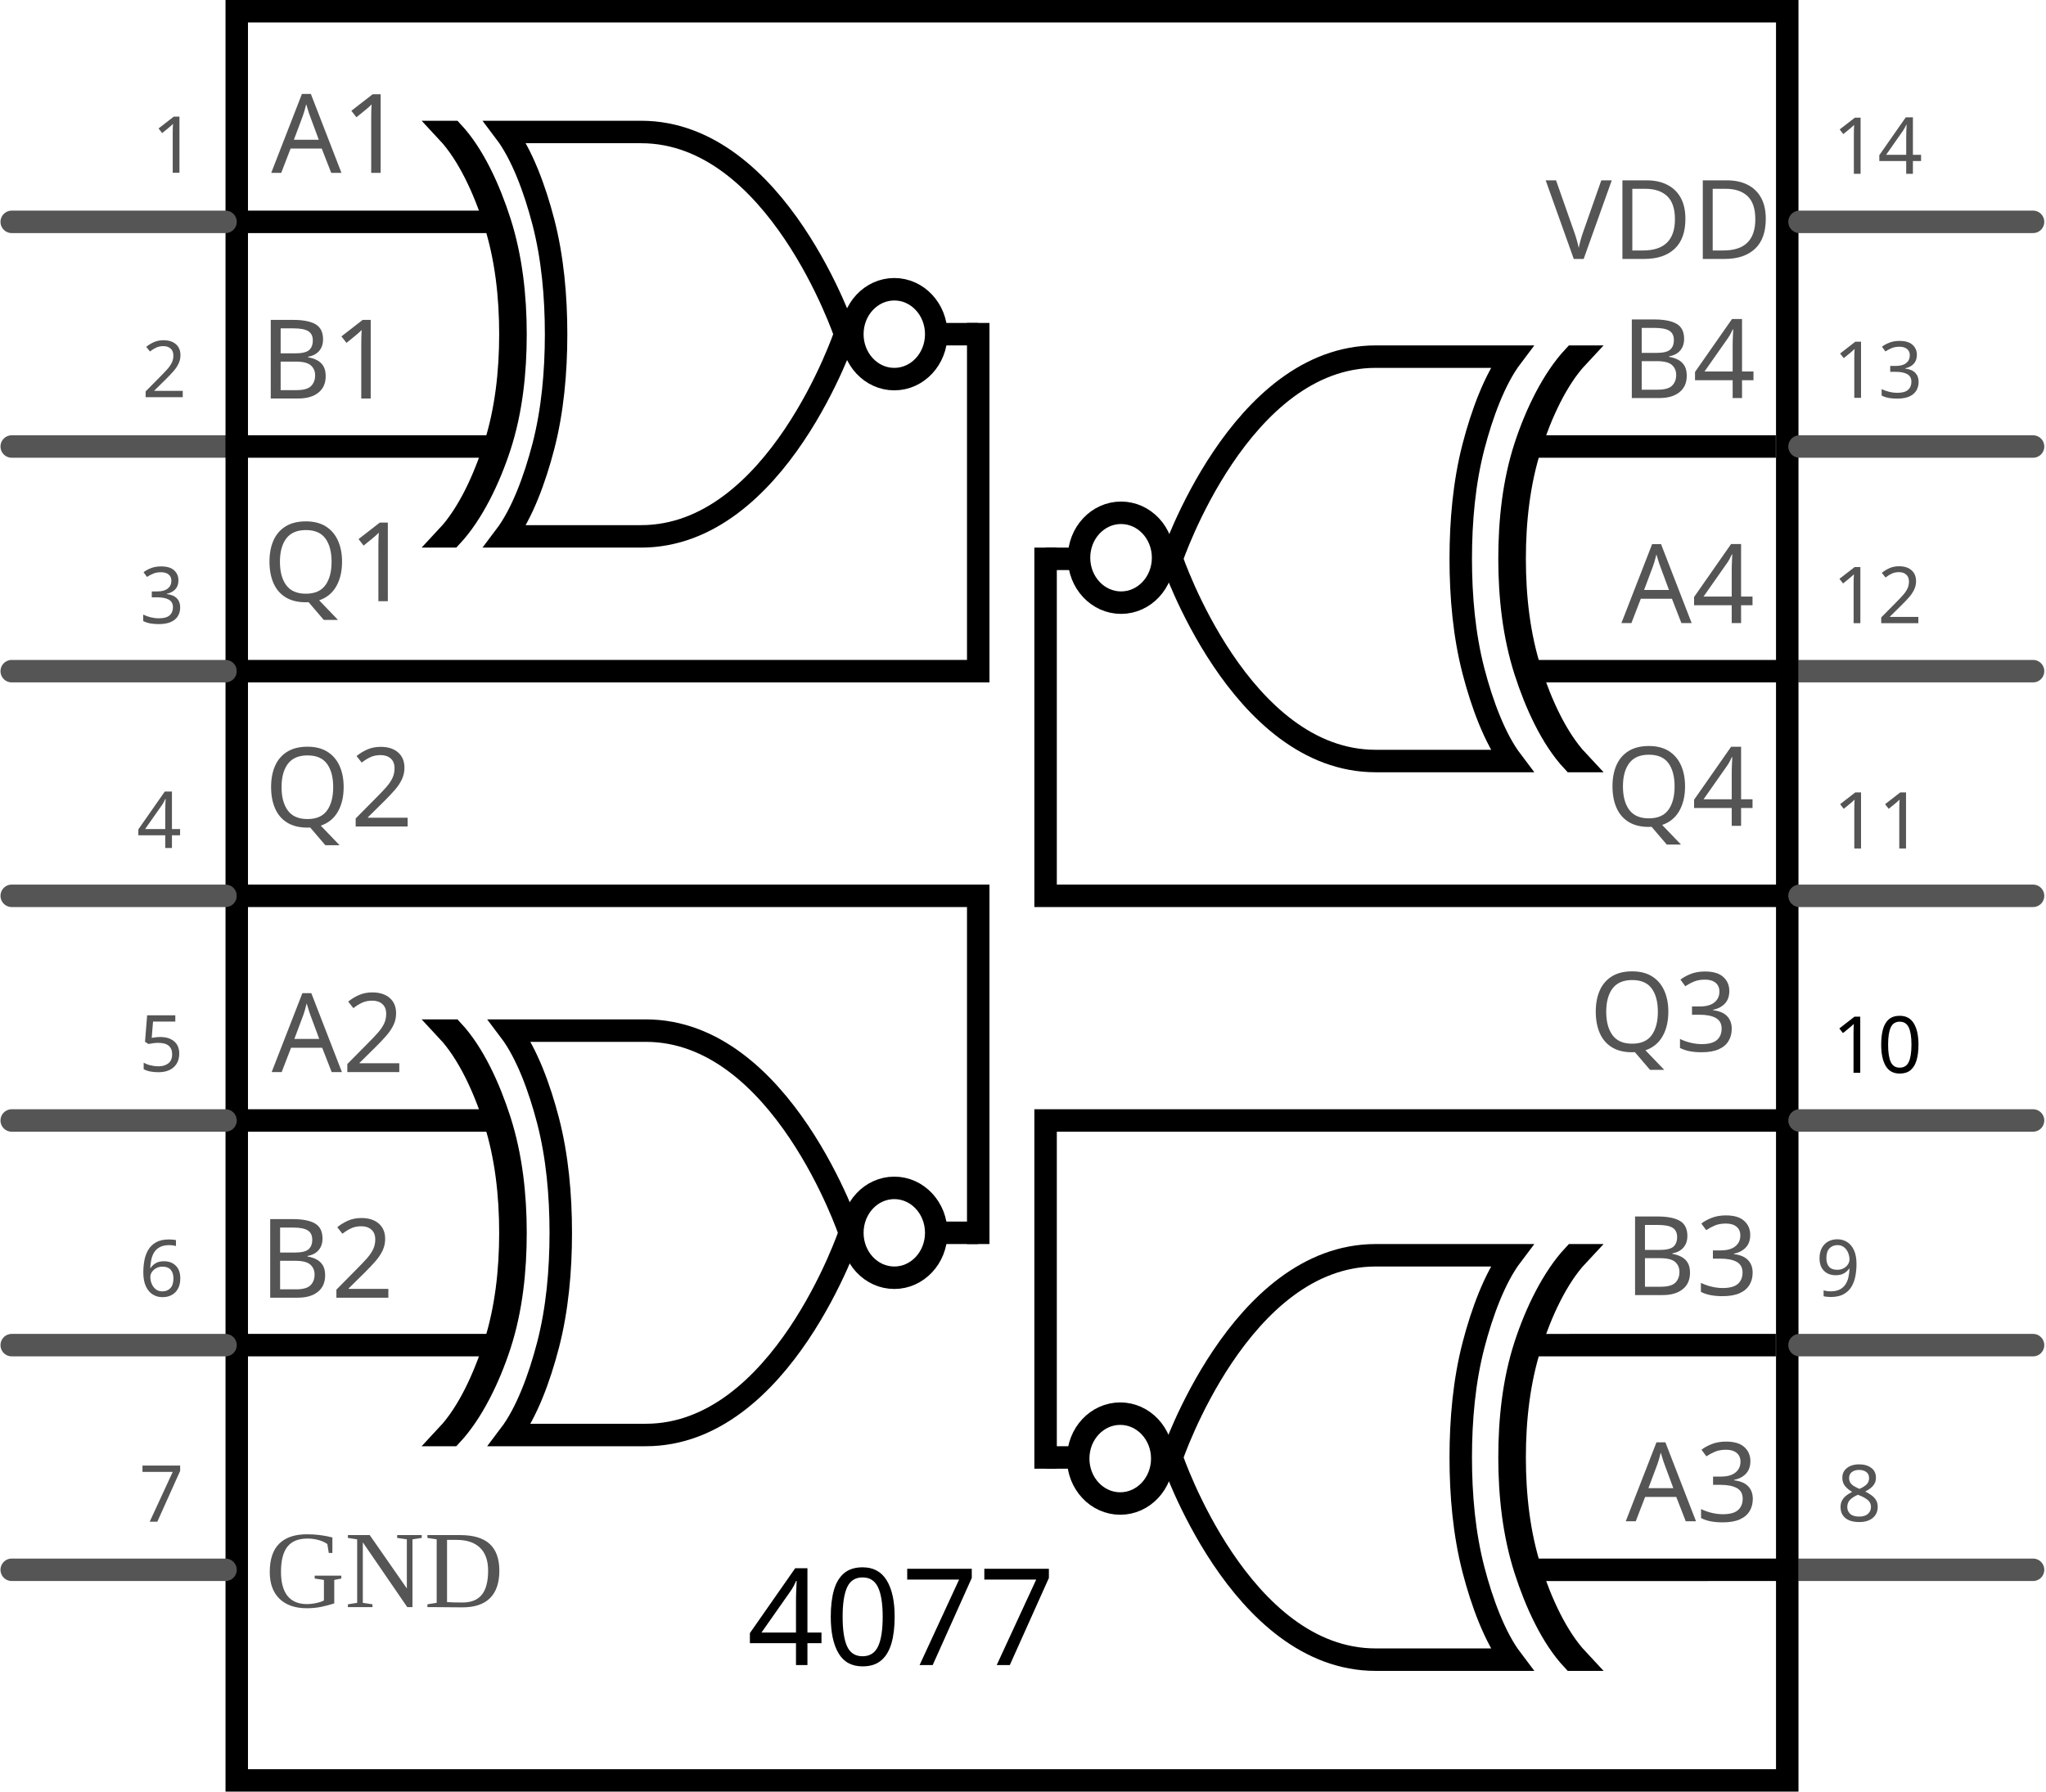
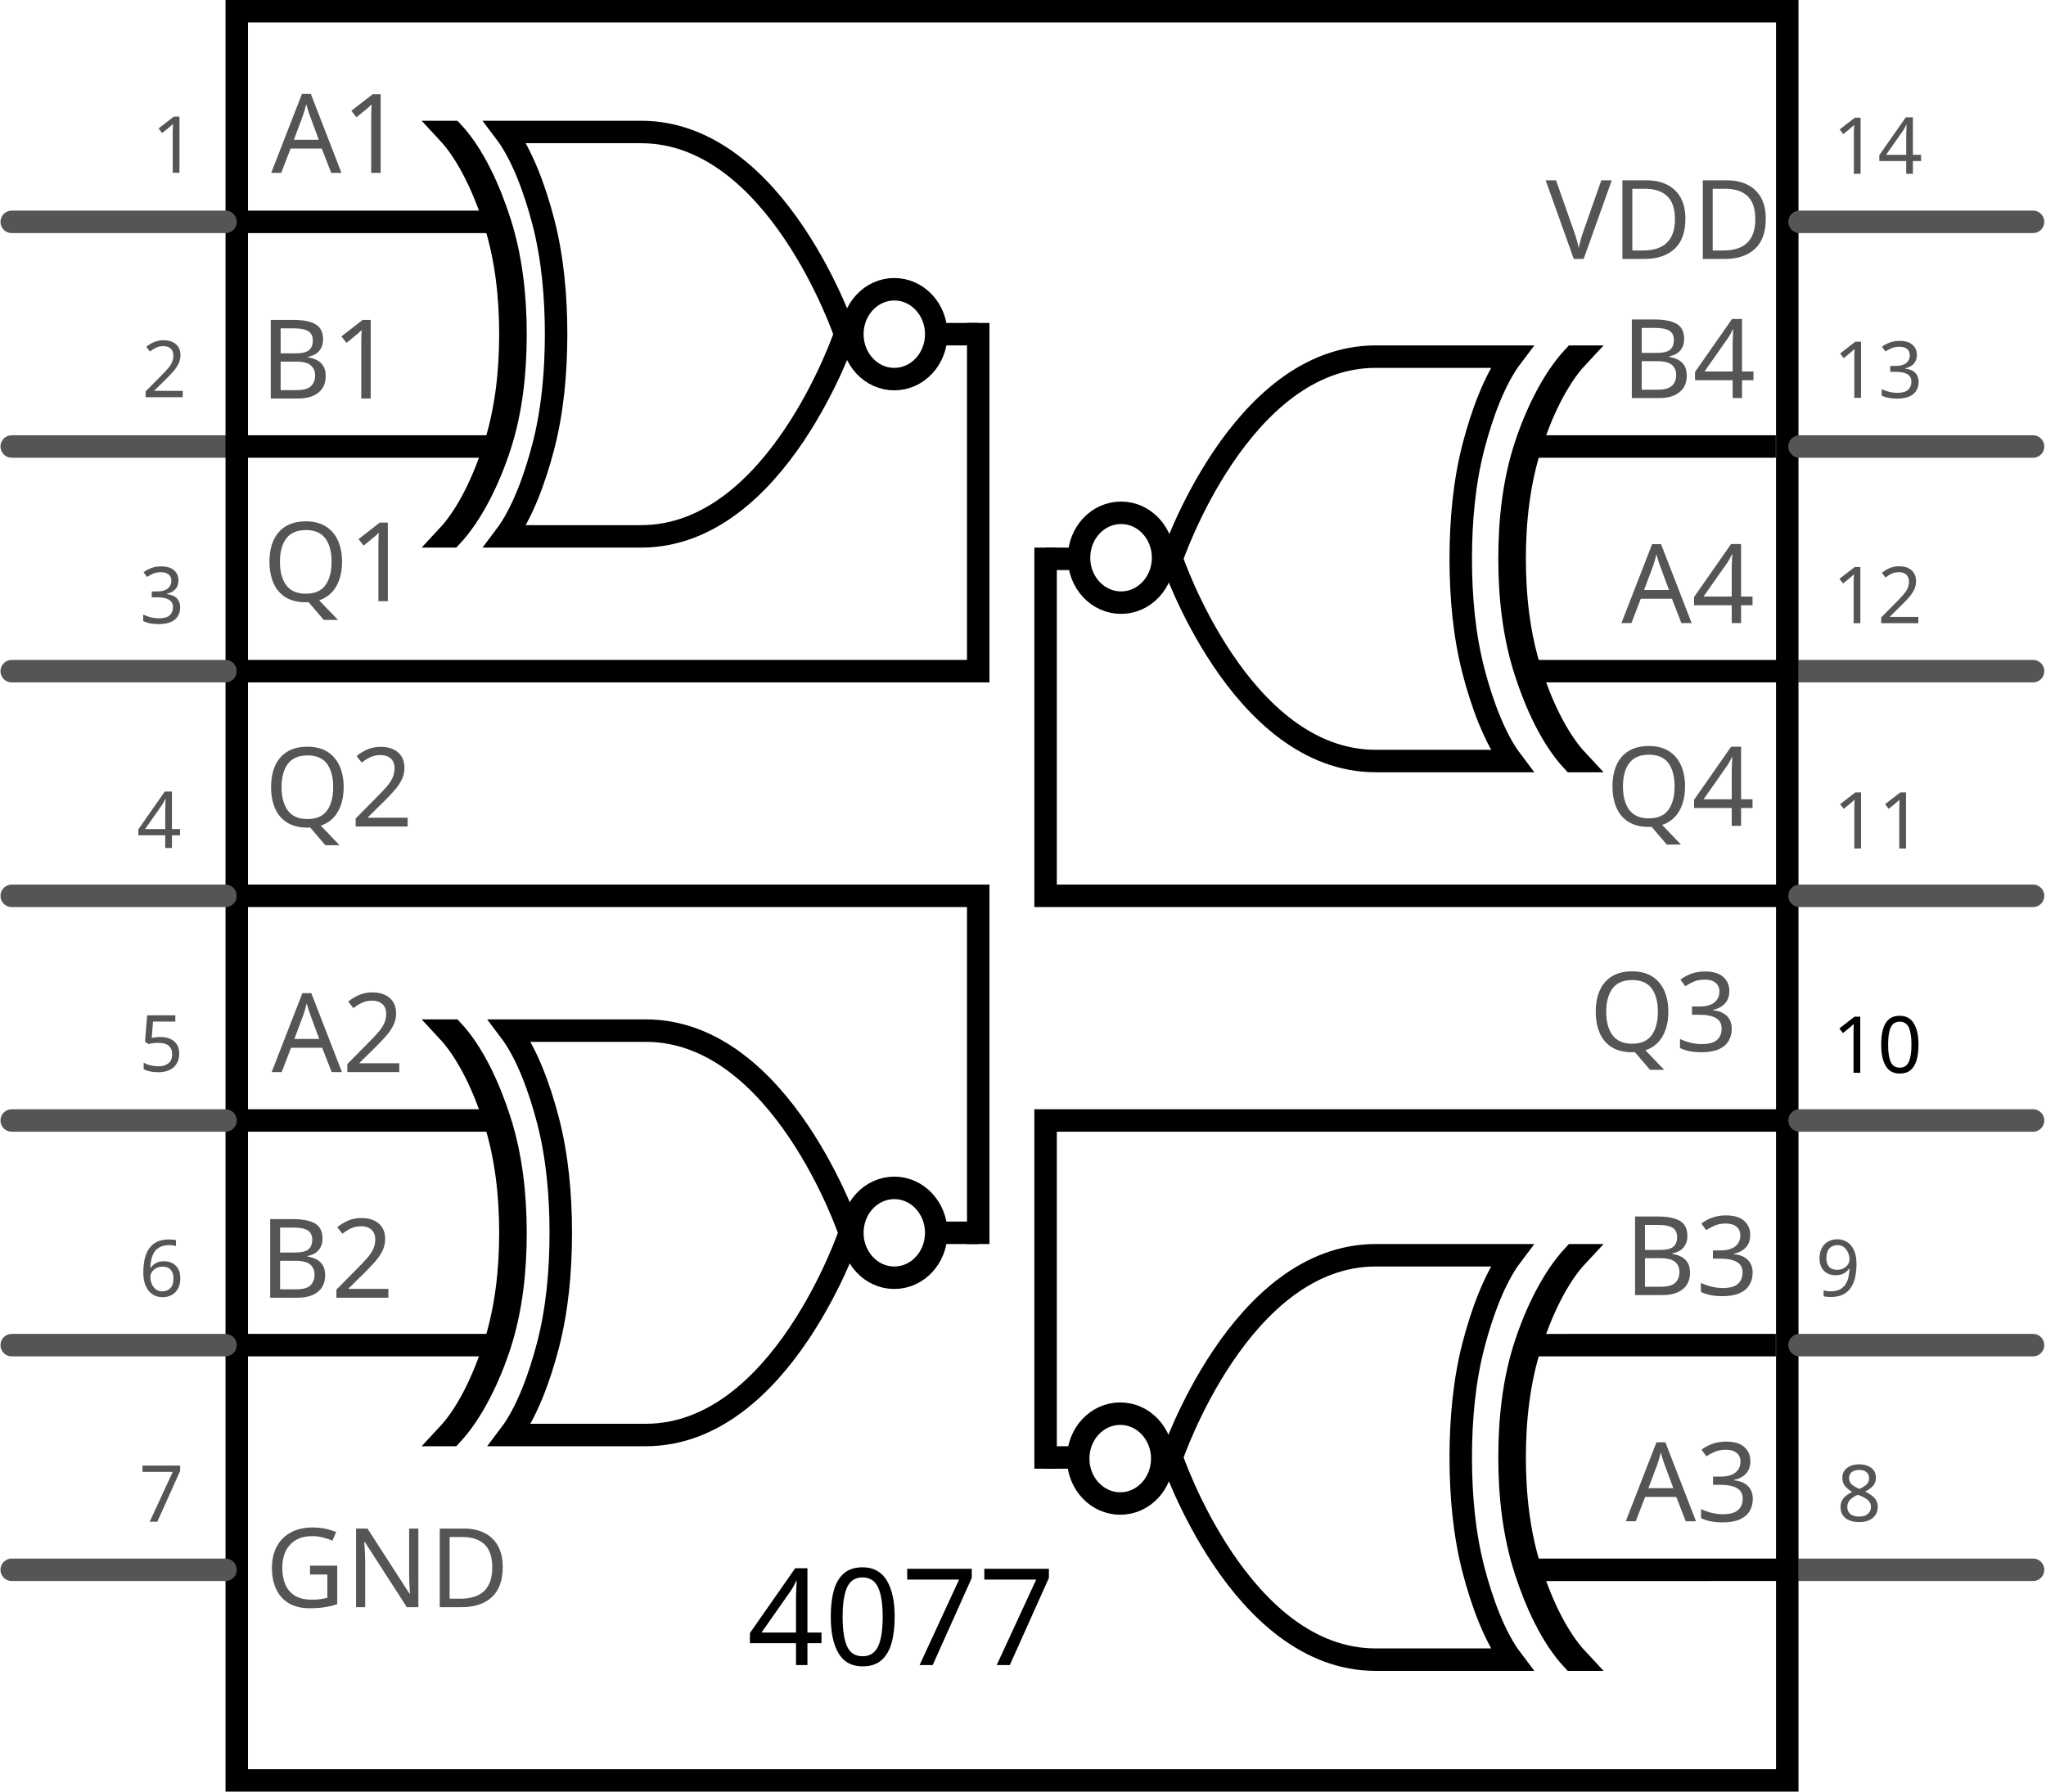
<svg xmlns="http://www.w3.org/2000/svg" width="0.91in" height="0.797in" viewBox="0 0 910.273 797.5" id="svg6563" version="1.1">
  <defs id="defs6565" />
  <g id="schematic">
    <rect stroke-linecap="round" stroke-width="10" stroke="#000000" fill="none" x="105.217" y="5" width="690.048" height="787.5" id="rect7" />
    <text font-size="60" id="label" x="400.965" y="741.142" font-family="'Droid Sans'" text-anchor="middle" fill="#000000">4077</text>
    <line stroke-linecap="round" stroke-width="10" stroke="#555555" fill="none" x1="5.071" y1="698.749" x2="100.217" y2="698.749" id="connector6pin" />
    <rect stroke-width="0" fill="none" x="0.21" y="693.889" width="10" height="10" id="connector6terminal" />
    <text font-size="35" x="61.711" y="677.354" id="text57" font-family="'Droid Sans'" text-anchor="start" fill="#555555">7</text>
    <line stroke-linecap="round" stroke-width="10" stroke="#555555" fill="none" x1="800.733" y1="98.75" x2="904.655" y2="98.75" id="connector13pin" />
    <rect stroke-width="0" fill="none" x="900.273" y="93.889" width="10" height="10" id="connector13terminal" />
-     <text font-size="49" id="text6039" y="715.38" x="117.892" text-anchor="start" fill="#555555">GND</text>
+     <text font-size="49" id="text6039" y="715.38" x="117.892" text-anchor="start" fill="#555555" font-family="Noto Sans">GND</text>
    <text font-size="35" x="855.523" y="77.359" id="text64" font-family="'Droid Sans'" text-anchor="end" fill="#555555">14</text>
    <text id="text5967" y="115.255" x="687.756" font-size="49" font-family="'Droid Sans'" fill="#555555">VDD</text>
    <line stroke-linecap="round" stroke-width="10" stroke="#555555" fill="none" x1="800.733" y1="398.75" x2="904.655" y2="398.75" id="connector10pin" />
    <rect stroke-width="0" fill="none" id="connector10terminal" height="10" width="10" y="393.889" x="900.273" />
    <text font-size="35" x="855.721" y="377.693" id="text85" font-family="'Droid Sans'" text-anchor="end" fill="#555555">11</text>
    <text id="text5979" y="367.593" x="780.795" font-size="49" font-family="'Droid Sans'" text-anchor="end" fill="#555555">Q4</text>
    <path stroke-linecap="square" stroke-width="10" stroke="#000000" fill="none" d="m 465.19,248.752 v 149.999 h 325" id="path9336" />
    <path stroke-linecap="square" stroke-width="10" stroke="#000000" fill="none" id="path9380" d="m 465.19,648.751 v -150 h 325" />
    <line stroke-linecap="round" stroke-width="10" stroke="#555555" fill="none" id="connector9pin" y2="498.749" x2="904.655" y1="498.749" x1="800.733" />
    <rect stroke-width="0" fill="none" id="connector9terminal" height="10" width="10" y="493.889" x="900.273" />
    <text id="text92" y="477.523" x="855.374" font-size="35" font-family="'Droid Sans'" text-anchor="end">10</text>
    <text id="text5973" y="467.895" x="773.356" font-size="49" font-family="'Droid Sans'" text-anchor="end" fill="#555555">Q3</text>
    <line stroke-linecap="round" stroke-width="10" stroke="#555555" fill="none" x1="5.071" y1="398.75" x2="100.217" y2="398.75" id="connector3pin" />
    <rect stroke-width="0" fill="none" id="connector3terminal" height="10" width="10" y="393.889" x="0.21" />
    <text font-size="35" x="60.689" y="377.466" id="text36" font-family="'Droid Sans'" text-anchor="start" fill="#555555">4</text>
    <text font-size="49" x="117.517" y="367.904" id="text6033" font-family="'Droid Sans'" text-anchor="start" fill="#555555">Q2</text>
    <path stroke-linecap="square" stroke-width="10" stroke="#000000" fill="none" d="m 435.211,548.75 v -150 h -325.022" id="path9358" />
    <line stroke-linecap="round" stroke-width="10" stroke="#555555" fill="none" id="connector2pin" y2="298.75" x2="100.217" y1="298.75" x1="5.071" />
    <rect stroke-width="0" fill="none" id="connector2terminal" height="10" width="10" y="293.889" x="0.21" />
    <text id="text29" y="277.462" x="62.011" font-size="35" font-family="'Droid Sans'" fill="#555555">3</text>
    <text id="text5961" y="267.6" x="116.795" font-size="49" font-family="'Droid Sans'" text-anchor="start" fill="#555555">Q1</text>
    <path stroke-linecap="square" stroke-width="10" stroke="#000000" fill="none" id="path8338" d="m 435.211,148.751 v 149.999 h -325.022" />
    <line stroke-linecap="round" stroke-width="10" stroke="#555555" fill="none" id="connector0pin" y2="98.75" x2="100.217" y1="98.75" x1="5.071" />
    <rect stroke-width="0" fill="none" x="0.21" y="93.889" width="10" height="10" id="connector0terminal" />
    <line stroke-linecap="round" stroke-width="10" stroke="#555555" fill="none" id="connector1pin" y2="198.75" x2="100.217" y1="198.75" x1="5.071" />
    <rect stroke-width="0" fill="none" x="0.21" y="193.889" width="10" height="10" id="connector1terminal" />
    <text id="text15" y="76.91" x="67.296" font-size="35" font-family="'Droid Sans'" text-anchor="start" fill="#555555">1</text>
    <text id="text22" y="176.791" x="62.978" font-size="35" font-family="'Droid Sans'" text-anchor="start" fill="#555555">2</text>
    <text text-align="start" font-size="49" x="115.597" y="177.376" id="text5937" font-family="'Droid Sans'" text-anchor="start" fill="#555555">B1</text>
    <text id="text5913" y="76.956" x="120.553" font-size="49" font-family="'Droid Sans'" text-anchor="start" fill="#555555">A1</text>
    <path d="m 224.638,58.75 h 60.535 c 60.535,0 90.802,90 90.802,90 0,0 -30.267,90 -90.802,90 h -60.535 c 7.567,-10 13.267,-25.531 17.025,-40.001 4.14,-15.94 5.675,-33.146 5.675,-49.999 3e-5,-16.853 -1.535,-34.061 -5.675,-50.001 -3.758,-14.469 -9.459,-29.999 -17.025,-39.999 z" id="body-4077-0" fill="none" stroke="#000000" stroke-width="10" stroke-linecap="butt" />
    <path id="xbar-4077-0" d="m 200.754,238.75 h -1.747 c 9.333,-10 16.365,-25.532 21,-40.001 5.106,-15.94 7,-33.146 7,-49.999 4e-5,-16.853 -1.893,-34.061 -7,-50.001 -4.635,-14.469 -11.667,-29.999 -21,-39.999 h 2.269 c 9.333,10 16.367,25.529 21.003,39.999 5.107,15.941 6.997,33.148 6.997,50.001 -6e-5,16.853 -1.813,34.088 -6.997,49.999 -4.735,14.531 -12.19,30.001 -21.524,40.001 z" fill="none" stroke="#000000" stroke-width="10" stroke-linecap="butt" />
    <path d="m 110.189,98.75 109.811,-0.002" id="a-pin-4077-0" fill="none" stroke="#000000" stroke-width="10" stroke-linecap="butt" stroke-linejoin="miter" />
    <path d="m 100.189,198.75 119.811,-0.003" id="b-pin-4077-0" fill="none" stroke="#000000" stroke-width="10" stroke-linecap="butt" />
    <path stroke-linecap="butt" stroke-width="10" stroke="#000000" fill="none" d="m 416.523,148.75 h 18.667" id="q-pin-4077-0" />
    <ellipse stroke-width="10" stroke="#000000" fill="none" ry="20" rx="18.665" id="not-q-4077-0" cx="397.856" cy="148.75" />
    <line stroke-linecap="round" stroke-width="10" stroke="#555555" fill="none" x1="5.071" y1="498.749" x2="100.217" y2="498.749" id="connector4pin" />
    <rect stroke-width="0" fill="none" x="0.21" y="493.889" width="10" height="10" id="connector4terminal" />
    <line stroke-linecap="round" stroke-width="10" stroke="#555555" fill="none" x1="5.071" y1="598.749" x2="100.217" y2="598.749" id="connector5pin" />
    <rect stroke-width="0" fill="none" x="0.21" y="593.889" width="10" height="10" id="connector5terminal" />
    <text font-size="35" x="61.588" y="476.925" id="text43" font-family="'Droid Sans'" text-anchor="start" fill="#555555">5</text>
    <text font-size="35" x="61.711" y="577.051" id="text50" font-family="'Droid Sans'" text-anchor="start" fill="#555555">6</text>
    <text id="text6027" y="577.635" x="115.351" font-size="49" font-family="'Droid Sans'" text-anchor="start" fill="#555555">B2</text>
    <text font-size="49" x="120.759" y="477.21" id="text6021" font-family="'Droid Sans'" text-anchor="start" fill="#555555">A2</text>
    <path id="path381" d="m 226.72,458.75 h 60.534 c 60.534,0 90.801,90 90.801,90 0,0 -30.267,90 -90.801,90 h -60.534 c 7.567,-10 13.267,-25.531 17.025,-40.001 4.14,-15.94 5.675,-33.146 5.675,-49.999 4e-5,-16.853 -1.535,-34.061 -5.675,-50.001 -3.758,-14.469 -9.458,-29.999 -17.025,-39.999 z" fill="none" stroke="#000000" stroke-width="10" stroke-linecap="butt" />
    <path d="m 200.754,638.75 h -1.747 c 9.333,-10 16.365,-25.532 21,-40.001 5.106,-15.94 7,-33.146 7,-49.999 4e-5,-16.853 -1.893,-34.061 -7,-50.001 -4.635,-14.469 -11.667,-29.999 -21,-39.999 h 2.269 c 9.333,10 16.367,25.529 21.003,39.999 5.107,15.941 6.997,33.148 6.997,50.001 -6e-5,16.853 -1.813,34.088 -6.997,49.999 -4.735,14.531 -12.19,30.001 -21.524,40.001 z" id="path383" fill="none" stroke="#000000" stroke-width="10" stroke-linecap="butt" />
    <path id="path385" d="m 110.189,498.75 109.811,-0.002" fill="none" stroke="#000000" stroke-width="10" stroke-linecap="butt" />
    <path id="path387" d="m 110.189,598.75 109.811,-0.003" fill="none" stroke="#000000" stroke-width="10" stroke-linecap="butt" />
    <path stroke-linecap="butt" stroke-width="10" stroke="#000000" fill="none" id="path389" d="m 416.523,548.75 h 18.667" />
    <ellipse stroke-width="10" stroke="#000000" fill="none" ry="20" rx="18.665" cy="548.75" cx="397.856" id="circle391" />
    <line stroke-linecap="round" stroke-width="10" stroke="#555555" fill="none" id="connector8pin" y2="598.749" x2="904.655" y1="598.749" x1="800.733" />
    <rect stroke-width="0" fill="none" x="900.273" y="593.889" width="10" height="10" id="connector8terminal" />
    <line stroke-linecap="round" stroke-width="10" stroke="#555555" fill="none" id="connector7pin" y2="698.749" x2="904.655" y1="698.749" x1="800.733" />
    <rect stroke-width="0" fill="none" x="900.273" y="693.889" width="10" height="10" id="connector7terminal" />
    <text id="text99" y="576.978" x="827.901" font-size="35" font-family="'Droid Sans'" text-anchor="end" fill="#555555">9</text>
    <text font-size="49" x="782.664" y="576.469" id="text5949" font-family="'Droid Sans'" text-anchor="end" fill="#555555">B3</text>
    <text id="text106" y="677.156" x="837.286" font-size="35" font-family="'Droid Sans'" text-anchor="end" fill="#555555">8</text>
    <text id="text5925" y="677.156" x="782.728" font-size="49" font-family="'Droid Sans'" text-anchor="end" fill="#555555">A3</text>
    <path id="path365" d="M 672.653,738.75 H 612.12 c -60.534,0 -90.801,-90 -90.801,-90 0,0 30.267,-90 90.801,-90 h 60.534 c -7.567,10 -13.267,25.531 -17.025,40.001 -4.14,15.94 -5.675,33.146 -5.675,49.999 -4e-5,16.853 1.535,34.061 5.675,50.001 3.758,14.469 9.458,29.999 17.025,39.999 z" fill="none" stroke="#000000" stroke-width="10" stroke-linecap="butt" />
    <path d="m 700.254,558.75 h 1.751 c -9.355,10 -16.402,25.532 -21.048,40.001 -5.118,15.94 -7.016,33.146 -7.016,49.999 -5e-5,16.853 1.898,34.061 7.016,50.001 4.646,14.469 11.694,29.999 21.048,39.999 h -2.274 c -9.355,-10 -16.405,-25.529 -21.051,-39.999 -5.118,-15.941 -7.014,-33.148 -7.014,-50.001 4e-5,-16.853 1.817,-34.088 7.014,-49.999 4.746,-14.531 12.218,-30.001 21.573,-40.001 z" id="path367" fill="none" stroke="#000000" stroke-width="10" stroke-linecap="butt" />
    <path id="path369" d="m 800.19,698.75 -120.189,0.002" fill="none" stroke="#000000" stroke-width="10" stroke-linecap="butt" />
    <path id="path371" d="m 790.19,598.75 -110.189,0.003" fill="none" stroke="#000000" stroke-width="10" stroke-linecap="butt" />
    <path stroke-linecap="butt" stroke-width="10" stroke="#000000" fill="none" id="path373" d="m 483.899,648.75 h -18.71" />
    <ellipse stroke-linecap="butt" stroke-width="10" stroke="#000000" fill="none" ry="20" rx="18.708" cy="248.255" cx="498.776" id="circle375" />
    <line stroke-linecap="round" stroke-width="10" stroke="#555555" fill="none" x1="800.733" y1="198.75" x2="904.655" y2="198.75" id="connector12pin" />
    <rect stroke-width="0" fill="none" x="900.273" y="193.889" width="10" height="10" id="connector12terminal" />
    <line stroke-linecap="round" stroke-width="10" stroke="#555555" fill="none" x1="800.733" y1="298.75" x2="904.655" y2="298.75" id="connector11pin" />
    <rect stroke-width="0" fill="none" x="900.273" y="293.889" width="10" height="10" id="connector11terminal" />
    <text font-size="35" x="855.721" y="177.089" id="text71" font-family="'Droid Sans'" text-anchor="end" fill="#555555">13</text>
    <text font-size="35" x="855.422" y="277.391" id="text78" font-family="'Droid Sans'" text-anchor="end" fill="#555555">12</text>
    <text font-size="49" x="781.219" y="177.178" id="text5955" font-family="'Droid Sans'" text-anchor="end" fill="#555555">B4</text>
    <text id="text5931" y="277.355" x="780.795" font-size="49" font-family="'Droid Sans'" text-anchor="end" fill="#555555">A4</text>
    <path id="path349" d="M 672.653,338.75 H 612.12 c -60.534,0 -90.801,-90 -90.801,-90 0,0 30.267,-90 90.801,-90 h 60.534 c -7.567,10 -13.267,25.531 -17.025,40.001 -4.14,15.94 -5.675,33.146 -5.675,49.999 -3e-5,16.853 1.535,34.061 5.675,50.001 3.758,14.469 9.458,29.999 17.025,39.999 z" fill="none" stroke="#000000" stroke-width="10" stroke-linecap="butt" />
    <path d="m 700.254,158.75 h 1.751 c -9.355,10 -16.402,25.532 -21.048,40.001 -5.118,15.94 -7.016,33.146 -7.016,49.999 -5e-5,16.853 1.898,34.061 7.016,50.001 4.646,14.469 11.694,29.999 21.048,39.999 h -2.274 c -9.355,-10 -16.405,-25.529 -21.051,-39.999 -5.118,-15.941 -7.014,-33.148 -7.014,-50.001 4e-5,-16.853 1.817,-34.088 7.014,-49.999 4.746,-14.531 12.218,-30.001 21.573,-40.001 z" id="path351" fill="none" stroke="#000000" stroke-width="10" stroke-linecap="butt" stroke-linejoin="miter" />
    <path id="path353" d="m 800.19,298.75 -120.189,0.002" fill="none" stroke="#000000" stroke-width="10" stroke-linecap="butt" />
    <path id="path355" d="m 790.19,198.75 -110.189,0.003" fill="none" stroke="#000000" stroke-width="10" stroke-linecap="butt" />
    <path stroke-linecap="butt" stroke-width="10" stroke="#000000" fill="none" id="path357" d="m 483.899,248.75 h -18.71" />
    <ellipse stroke-width="10" stroke="#000000" fill="none" ry="20" rx="18.708" cy="649.248" cx="498.408" id="circle359" />
  </g>
</svg>
